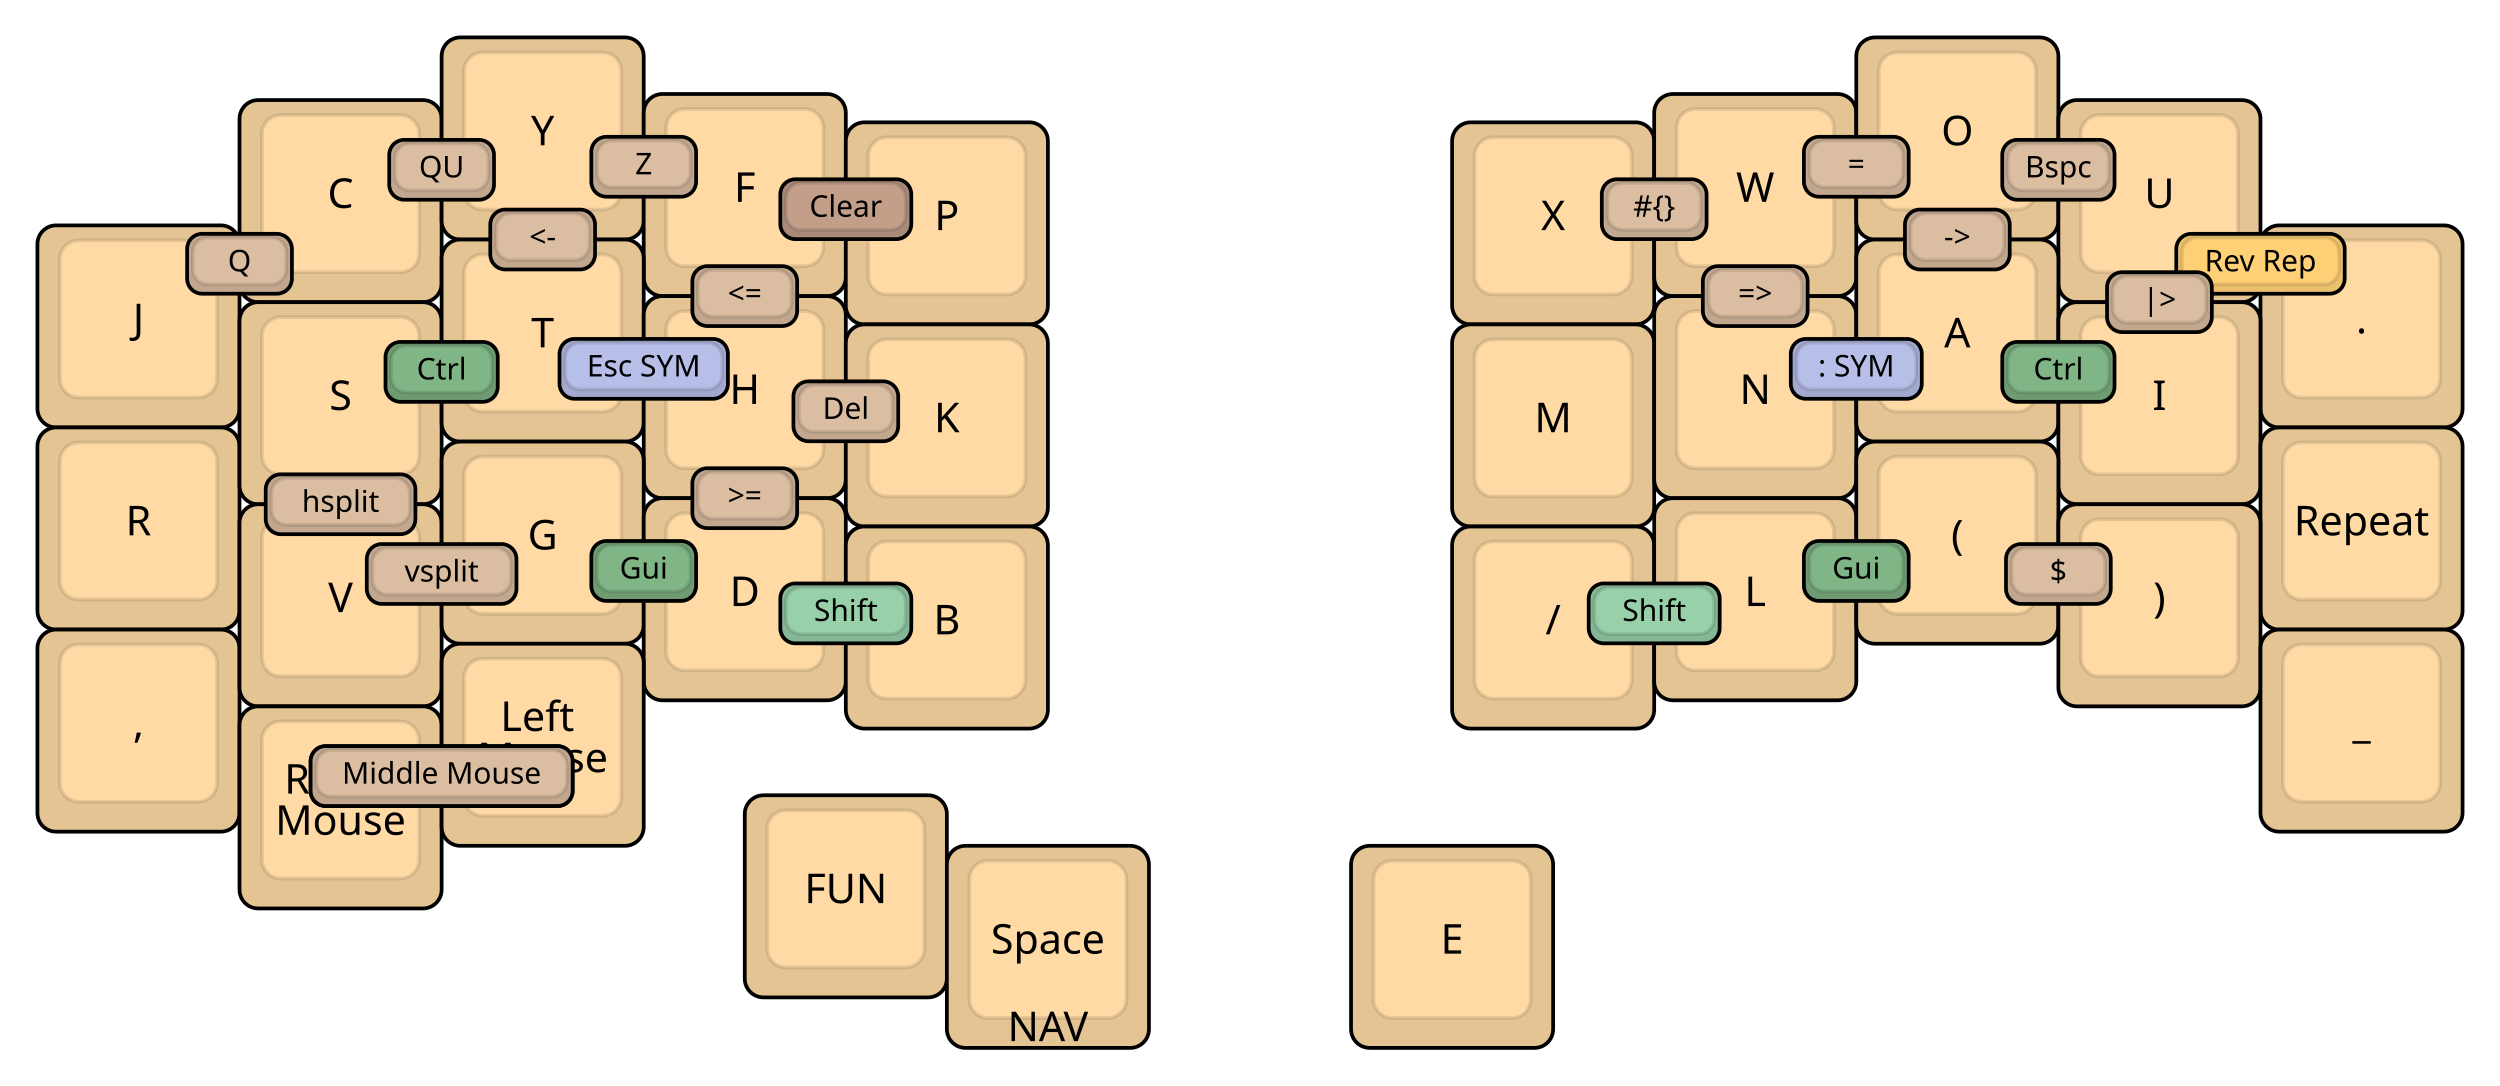
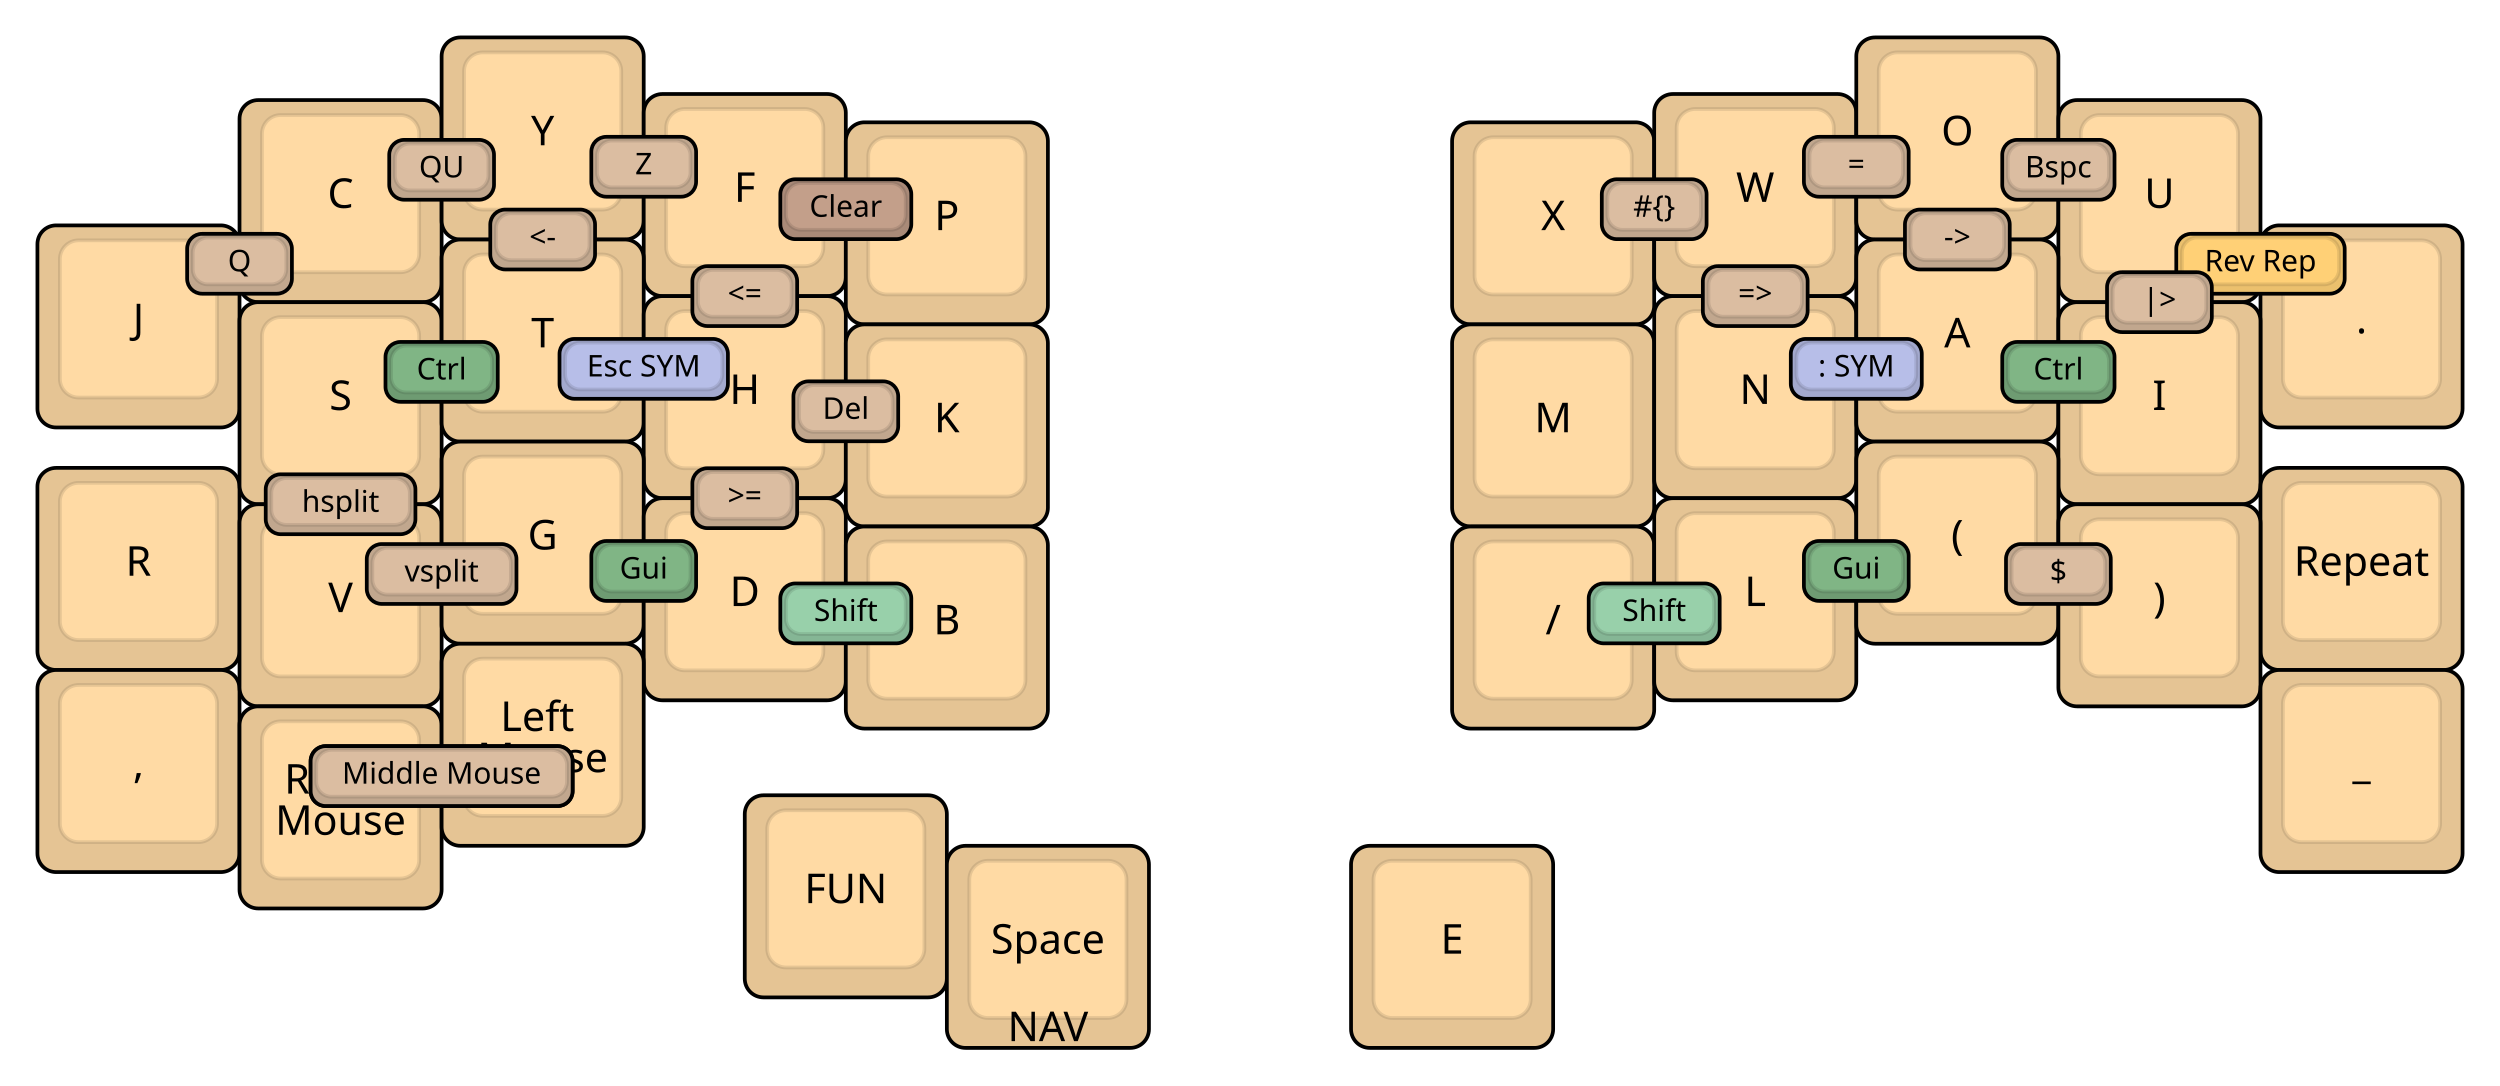
<svg xmlns="http://www.w3.org/2000/svg" width="668px" height="290x" viewBox="0 0 668 290">
  <style type="text/css">
    .keycap .border { stroke: black; stroke-width: 1; }
    .keycap .inner.border { stroke: rgba(0,0,0,.1); }
    .keycap { font-family: sans-serif; font-size: 11px}
    .combos .keycap { font-size: 8px}
  </style>
  <g class="keycap combo_background">
    <rect x="10" y="60.22" width="54" height="54" rx="5" fill="#e5c494" class="outer border" />
    <rect x="16" y="64.22" width="42" height="42" rx="5" fill="#ffdaa4" class="inner border" />
    <text x="37" y="85.22" text-anchor="middle" dominant-baseline="middle" class="main">
      <tspan x="37" dy="0">J</tspan>
    </text>
  </g>
  <g class="keycap combo_background">
    <rect x="64" y="26.74" width="54" height="54" rx="5" fill="#e5c494" class="outer border" />
    <rect x="70" y="30.74" width="42" height="42" rx="5" fill="#ffdaa4" class="inner border" />
    <text x="91" y="51.74" text-anchor="middle" dominant-baseline="middle" class="main">
      <tspan x="91" dy="0">C</tspan>
    </text>
  </g>
  <g class="keycap combo_background">
    <rect x="118" y="10" width="54" height="54" rx="5" fill="#e5c494" class="outer border" />
    <rect x="124" y="14" width="42" height="42" rx="5" fill="#ffdaa4" class="inner border" />
    <text x="145" y="35" text-anchor="middle" dominant-baseline="middle" class="main">
      <tspan x="145" dy="0">Y</tspan>
    </text>
  </g>
  <g class="keycap combo_background">
    <rect x="172" y="25.12" width="54" height="54" rx="5" fill="#e5c494" class="outer border" />
    <rect x="178" y="29.12" width="42" height="42" rx="5" fill="#ffdaa4" class="inner border" />
    <text x="199" y="50.12" text-anchor="middle" dominant-baseline="middle" class="main">
      <tspan x="199" dy="0">F</tspan>
    </text>
  </g>
  <g class="keycap combo_background">
    <rect x="226" y="32.68" width="54" height="54" rx="5" fill="#e5c494" class="outer border" />
    <rect x="232" y="36.68" width="42" height="42" rx="5" fill="#ffdaa4" class="inner border" />
    <text x="253" y="57.68" text-anchor="middle" dominant-baseline="middle" class="main">
      <tspan x="253" dy="0">P</tspan>
    </text>
  </g>
  <g class="keycap combo_background">
    <rect x="388" y="32.68" width="54" height="54" rx="5" fill="#e5c494" class="outer border" />
    <rect x="394" y="36.68" width="42" height="42" rx="5" fill="#ffdaa4" class="inner border" />
    <text x="415" y="57.68" text-anchor="middle" dominant-baseline="middle" class="main">
      <tspan x="415" dy="0">X</tspan>
    </text>
  </g>
  <g class="keycap combo_background">
    <rect x="442" y="25.12" width="54" height="54" rx="5" fill="#e5c494" class="outer border" />
    <rect x="448" y="29.12" width="42" height="42" rx="5" fill="#ffdaa4" class="inner border" />
    <text x="469" y="50.12" text-anchor="middle" dominant-baseline="middle" class="main">
      <tspan x="469" dy="0">W</tspan>
    </text>
  </g>
  <g class="keycap combo_background">
    <rect x="496" y="10" width="54" height="54" rx="5" fill="#e5c494" class="outer border" />
    <rect x="502" y="14" width="42" height="42" rx="5" fill="#ffdaa4" class="inner border" />
    <text x="523" y="35" text-anchor="middle" dominant-baseline="middle" class="main">
      <tspan x="523" dy="0">O</tspan>
    </text>
  </g>
  <g class="keycap combo_background">
    <rect x="550" y="26.74" width="54" height="54" rx="5" fill="#e5c494" class="outer border" />
    <rect x="556" y="30.74" width="42" height="42" rx="5" fill="#ffdaa4" class="inner border" />
    <text x="577" y="51.74" text-anchor="middle" dominant-baseline="middle" class="main">
      <tspan x="577" dy="0">U</tspan>
    </text>
  </g>
  <g class="keycap combo_background">
    <rect x="604" y="60.22" width="54" height="54" rx="5" fill="#e5c494" class="outer border" />
    <rect x="610" y="64.22" width="42" height="42" rx="5" fill="#ffdaa4" class="inner border" />
    <text x="631" y="85.22" text-anchor="middle" dominant-baseline="middle" class="main">
      <tspan x="631" dy="0">.</tspan>
    </text>
  </g>
  <g class="keycap combo_background">
-     <rect x="10" y="114.22" width="54" height="54" rx="5" fill="#e5c494" class="outer border" />
-     <rect x="16" y="118.22" width="42" height="42" rx="5" fill="#ffdaa4" class="inner border" />
-     <text x="37" y="139.22" text-anchor="middle" dominant-baseline="middle" class="main">
+     <rect x="10" y="125.02" width="54" height="54" rx="5" fill="#e5c494" class="outer border" />
+     <rect x="16" y="129.02" width="42" height="42" rx="5" fill="#ffdaa4" class="inner border" />
+     <text x="37" y="150.02" text-anchor="middle" dominant-baseline="middle" class="main">
      <tspan x="37" dy="0">R</tspan>
    </text>
  </g>
  <g class="keycap combo_background">
    <rect x="64" y="80.74" width="54" height="54" rx="5" fill="#e5c494" class="outer border" />
    <rect x="70" y="84.74" width="42" height="42" rx="5" fill="#ffdaa4" class="inner border" />
    <text x="91" y="105.74" text-anchor="middle" dominant-baseline="middle" class="main">
      <tspan x="91" dy="0">S</tspan>
    </text>
  </g>
  <g class="keycap combo_background">
    <rect x="118" y="64" width="54" height="54" rx="5" fill="#e5c494" class="outer border" />
    <rect x="124" y="68" width="42" height="42" rx="5" fill="#ffdaa4" class="inner border" />
    <text x="145" y="89" text-anchor="middle" dominant-baseline="middle" class="main">
      <tspan x="145" dy="0">T</tspan>
    </text>
  </g>
  <g class="keycap combo_background">
    <rect x="172" y="79.12" width="54" height="54" rx="5" fill="#e5c494" class="outer border" />
    <rect x="178" y="83.12" width="42" height="42" rx="5" fill="#ffdaa4" class="inner border" />
    <text x="199" y="104.12" text-anchor="middle" dominant-baseline="middle" class="main">
      <tspan x="199" dy="0">H</tspan>
    </text>
  </g>
  <g class="keycap combo_background">
    <rect x="226" y="86.68" width="54" height="54" rx="5" fill="#e5c494" class="outer border" />
    <rect x="232" y="90.68" width="42" height="42" rx="5" fill="#ffdaa4" class="inner border" />
    <text x="253" y="111.68" text-anchor="middle" dominant-baseline="middle" class="main">
      <tspan x="253" dy="0">K</tspan>
    </text>
  </g>
  <g class="keycap combo_background">
    <rect x="388" y="86.68" width="54" height="54" rx="5" fill="#e5c494" class="outer border" />
    <rect x="394" y="90.68" width="42" height="42" rx="5" fill="#ffdaa4" class="inner border" />
    <text x="415" y="111.68" text-anchor="middle" dominant-baseline="middle" class="main">
      <tspan x="415" dy="0">M</tspan>
    </text>
  </g>
  <g class="keycap combo_background">
    <rect x="442" y="79.12" width="54" height="54" rx="5" fill="#e5c494" class="outer border" />
    <rect x="448" y="83.12" width="42" height="42" rx="5" fill="#ffdaa4" class="inner border" />
    <text x="469" y="104.12" text-anchor="middle" dominant-baseline="middle" class="main">
      <tspan x="469" dy="0">N</tspan>
    </text>
  </g>
  <g class="keycap combo_background">
    <rect x="496" y="64" width="54" height="54" rx="5" fill="#e5c494" class="outer border" />
    <rect x="502" y="68" width="42" height="42" rx="5" fill="#ffdaa4" class="inner border" />
    <text x="523" y="89" text-anchor="middle" dominant-baseline="middle" class="main">
      <tspan x="523" dy="0">A</tspan>
    </text>
  </g>
  <g class="keycap combo_background">
    <rect x="550" y="80.74" width="54" height="54" rx="5" fill="#e5c494" class="outer border" />
    <rect x="556" y="84.74" width="42" height="42" rx="5" fill="#ffdaa4" class="inner border" />
    <text x="577" y="105.74" text-anchor="middle" dominant-baseline="middle" class="main">
      <tspan x="577" dy="0">I</tspan>
    </text>
  </g>
  <g class="keycap combo_background">
-     <rect x="604" y="114.22" width="54" height="54" rx="5" fill="#e5c494" class="outer border" />
-     <rect x="610" y="118.22" width="42" height="42" rx="5" fill="#ffdaa4" class="inner border" />
-     <text x="631" y="139.22" text-anchor="middle" dominant-baseline="middle" class="main">
+     <rect x="604" y="125.02" width="54" height="54" rx="5" fill="#e5c494" class="outer border" />
+     <rect x="610" y="129.02" width="42" height="42" rx="5" fill="#ffdaa4" class="inner border" />
+     <text x="631" y="150.02" text-anchor="middle" dominant-baseline="middle" class="main">
      <tspan x="631" dy="0">Repeat</tspan>
    </text>
  </g>
  <g class="keycap combo_background">
-     <rect x="10" y="168.22" width="54" height="54" rx="5" fill="#e5c494" class="outer border" />
-     <rect x="16" y="172.22" width="42" height="42" rx="5" fill="#ffdaa4" class="inner border" />
-     <text x="37" y="193.22" text-anchor="middle" dominant-baseline="middle" class="main">
+     <rect x="10" y="179.02" width="54" height="54" rx="5" fill="#e5c494" class="outer border" />
+     <rect x="16" y="183.02" width="42" height="42" rx="5" fill="#ffdaa4" class="inner border" />
+     <text x="37" y="204.02" text-anchor="middle" dominant-baseline="middle" class="main">
      <tspan x="37" dy="0">,</tspan>
    </text>
  </g>
  <g class="keycap combo_background">
    <rect x="64" y="134.74" width="54" height="54" rx="5" fill="#e5c494" class="outer border" />
    <rect x="70" y="138.74" width="42" height="42" rx="5" fill="#ffdaa4" class="inner border" />
    <text x="91" y="159.74" text-anchor="middle" dominant-baseline="middle" class="main">
      <tspan x="91" dy="0">V</tspan>
    </text>
  </g>
  <g class="keycap combo_background">
    <rect x="118" y="118" width="54" height="54" rx="5" fill="#e5c494" class="outer border" />
    <rect x="124" y="122" width="42" height="42" rx="5" fill="#ffdaa4" class="inner border" />
    <text x="145" y="143" text-anchor="middle" dominant-baseline="middle" class="main">
      <tspan x="145" dy="0">G</tspan>
    </text>
  </g>
  <g class="keycap combo_background">
    <rect x="172" y="133.12" width="54" height="54" rx="5" fill="#e5c494" class="outer border" />
    <rect x="178" y="137.12" width="42" height="42" rx="5" fill="#ffdaa4" class="inner border" />
    <text x="199" y="158.12" text-anchor="middle" dominant-baseline="middle" class="main">
      <tspan x="199" dy="0">D</tspan>
    </text>
  </g>
  <g class="keycap combo_background">
    <rect x="226" y="140.68" width="54" height="54" rx="5" fill="#e5c494" class="outer border" />
    <rect x="232" y="144.68" width="42" height="42" rx="5" fill="#ffdaa4" class="inner border" />
    <text x="253" y="165.68" text-anchor="middle" dominant-baseline="middle" class="main">
      <tspan x="253" dy="0">B</tspan>
    </text>
  </g>
  <g class="keycap combo_background">
    <rect x="388" y="140.68" width="54" height="54" rx="5" fill="#e5c494" class="outer border" />
    <rect x="394" y="144.68" width="42" height="42" rx="5" fill="#ffdaa4" class="inner border" />
    <text x="415" y="165.68" text-anchor="middle" dominant-baseline="middle" class="main">
      <tspan x="415" dy="0">/</tspan>
    </text>
  </g>
  <g class="keycap combo_background">
    <rect x="442" y="133.12" width="54" height="54" rx="5" fill="#e5c494" class="outer border" />
    <rect x="448" y="137.12" width="42" height="42" rx="5" fill="#ffdaa4" class="inner border" />
    <text x="469" y="158.12" text-anchor="middle" dominant-baseline="middle" class="main">
      <tspan x="469" dy="0">L</tspan>
    </text>
  </g>
  <g class="keycap combo_background">
    <rect x="496" y="118" width="54" height="54" rx="5" fill="#e5c494" class="outer border" />
    <rect x="502" y="122" width="42" height="42" rx="5" fill="#ffdaa4" class="inner border" />
    <text x="523" y="143" text-anchor="middle" dominant-baseline="middle" class="main">
      <tspan x="523" dy="0">(</tspan>
    </text>
  </g>
  <g class="keycap combo_background">
    <rect x="550" y="134.74" width="54" height="54" rx="5" fill="#e5c494" class="outer border" />
    <rect x="556" y="138.74" width="42" height="42" rx="5" fill="#ffdaa4" class="inner border" />
    <text x="577" y="159.74" text-anchor="middle" dominant-baseline="middle" class="main">
      <tspan x="577" dy="0">)</tspan>
    </text>
  </g>
  <g class="keycap combo_background">
-     <rect x="604" y="168.22" width="54" height="54" rx="5" fill="#e5c494" class="outer border" />
-     <rect x="610" y="172.22" width="42" height="42" rx="5" fill="#ffdaa4" class="inner border" />
-     <text x="631" y="193.22" text-anchor="middle" dominant-baseline="middle" class="main">
+     <rect x="604" y="179.02" width="54" height="54" rx="5" fill="#e5c494" class="outer border" />
+     <rect x="610" y="183.02" width="42" height="42" rx="5" fill="#ffdaa4" class="inner border" />
+     <text x="631" y="204.02" text-anchor="middle" dominant-baseline="middle" class="main">
      <tspan x="631" dy="0">_</tspan>
    </text>
  </g>
  <g class="keycap combo_background">
    <rect x="64" y="188.74" width="54" height="54" rx="5" fill="#e5c494" class="outer border" />
    <rect x="70" y="192.74" width="42" height="42" rx="5" fill="#ffdaa4" class="inner border" />
    <text x="91" y="208.24" text-anchor="middle" dominant-baseline="middle" class="main">
      <tspan x="91" dy="0">Right</tspan>
      <tspan x="91" dy="11">Mouse</tspan>
    </text>
  </g>
  <g class="keycap combo_background">
    <rect x="118" y="172" width="54" height="54" rx="5" fill="#e5c494" class="outer border" />
    <rect x="124" y="176" width="42" height="42" rx="5" fill="#ffdaa4" class="inner border" />
    <text x="145" y="191.5" text-anchor="middle" dominant-baseline="middle" class="main">
      <tspan x="145" dy="0">Left</tspan>
      <tspan x="145" dy="11">Mouse</tspan>
    </text>
  </g>
  <g class="keycap combo_background">
    <rect x="199" y="212.5" width="54" height="54" rx="5" fill="#e5c494" class="outer border" />
    <rect x="205" y="216.5" width="42" height="42" rx="5" fill="#ffdaa4" class="inner border" />
    <text x="226" y="237.5" text-anchor="middle" dominant-baseline="middle" class="main">
      <tspan x="226" dy="0">FUN</tspan>
    </text>
  </g>
  <g class="keycap combo_background">
    <rect x="253" y="226" width="54" height="54" rx="5" fill="#e5c494" class="outer border" />
    <rect x="259" y="230" width="42" height="42" rx="5" fill="#ffdaa4" class="inner border" />
    <text x="280" y="251" text-anchor="middle" dominant-baseline="middle" class="main">
      <tspan x="280" dy="0">Space</tspan>
    </text>
    <text x="280" y="278.2" text-anchor="middle" class="sub">NAV</text>
  </g>
  <g class="keycap combo_background">
    <rect x="361" y="226" width="54" height="54" rx="5" fill="#e5c494" class="outer border" />
    <rect x="367" y="230" width="42" height="42" rx="5" fill="#ffdaa4" class="inner border" />
    <text x="388" y="251" text-anchor="middle" dominant-baseline="middle" class="main">
      <tspan x="388" dy="0">E</tspan>
    </text>
  </g>
  <g class="combos">
    <g class="keycap default">
      <rect x="50" y="62.48" width="28" height="16" rx="4" fill="#c1a78e" class="outer border" />
      <rect x="51.5" y="63.48" width="25" height="12.5" rx="4" fill="#dbbda1" class="inner border" />
      <text x="64" y="69.73" text-anchor="middle" dominant-baseline="middle" class="main">
        <tspan x="64" dy="0">Q</tspan>
      </text>
    </g>
    <g class="keycap default">
      <rect x="104" y="37.37" width="28" height="16" rx="4" fill="#c1a78e" class="outer border" />
      <rect x="105.5" y="38.37" width="25" height="12.5" rx="4" fill="#dbbda1" class="inner border" />
      <text x="118" y="44.62" text-anchor="middle" dominant-baseline="middle" class="main">
        <tspan x="118" dy="0">QU</tspan>
      </text>
    </g>
    <g class="keycap default">
      <rect x="158" y="36.56" width="28" height="16" rx="4" fill="#c1a78e" class="outer border" />
      <rect x="159.5" y="37.56" width="25" height="12.5" rx="4" fill="#dbbda1" class="inner border" />
      <text x="172" y="43.81" text-anchor="middle" dominant-baseline="middle" class="main">
        <tspan x="172" dy="0">Z</tspan>
      </text>
    </g>
    <g class="keycap management">
      <rect x="208.5" y="47.9" width="35" height="16" rx="4" fill="#a98a78" class="outer border" />
      <rect x="210" y="48.9" width="32" height="12.5" rx="4" fill="#c39f8a" class="inner border" />
      <text x="226" y="55.15" text-anchor="middle" dominant-baseline="middle" class="main">
        <tspan x="226" dy="0">Clear</tspan>
      </text>
    </g>
    <g class="keycap default">
      <rect x="428" y="47.9" width="28" height="16" rx="4" fill="#c1a78e" class="outer border" />
      <rect x="429.5" y="48.9" width="25" height="12.5" rx="4" fill="#dbbda1" class="inner border" />
      <text x="442" y="55.15" text-anchor="middle" dominant-baseline="middle" class="main">
        <tspan x="442" dy="0">#{}</tspan>
      </text>
    </g>
    <g class="keycap default">
      <rect x="482" y="36.56" width="28" height="16" rx="4" fill="#c1a78e" class="outer border" />
      <rect x="483.5" y="37.56" width="25" height="12.5" rx="4" fill="#dbbda1" class="inner border" />
      <text x="496" y="43.81" text-anchor="middle" dominant-baseline="middle" class="main">
        <tspan x="496" dy="0">=</tspan>
      </text>
    </g>
    <g class="keycap default">
      <rect x="535" y="37.37" width="30" height="16" rx="4" fill="#c1a78e" class="outer border" />
      <rect x="536.5" y="38.37" width="27" height="12.5" rx="4" fill="#dbbda1" class="inner border" />
      <text x="550" y="44.62" text-anchor="middle" dominant-baseline="middle" class="main">
        <tspan x="550" dy="0">Bspc</tspan>
      </text>
    </g>
    <g class="keycap special">
      <rect x="581.5" y="62.48" width="45" height="16" rx="4" fill="#ebc06d" class="outer border" />
      <rect x="583" y="63.48" width="42" height="12.5" rx="4" fill="#ffd076" class="inner border" />
      <text x="604" y="69.73" text-anchor="middle" dominant-baseline="middle" class="main">
        <tspan x="604" dy="0">Rev Rep</tspan>
      </text>
    </g>
    <g class="keycap mod1">
      <rect x="103" y="91.37" width="30" height="16" rx="4" fill="#6e9b72" class="outer border" />
      <rect x="104.5" y="92.37" width="27" height="12.5" rx="4" fill="#80b585" class="inner border" />
      <text x="118" y="98.62" text-anchor="middle" dominant-baseline="middle" class="main">
        <tspan x="118" dy="0">Ctrl</tspan>
      </text>
    </g>
    <g class="keycap layer_down">
      <rect x="149.5" y="90.56" width="45" height="16" rx="4" fill="#a3a9ce" class="outer border" />
      <rect x="151" y="91.56" width="42" height="12.5" rx="4" fill="#b7bee8" class="inner border" />
      <text x="172" y="97.81" text-anchor="middle" dominant-baseline="middle" class="main">
        <tspan x="172" dy="0">Esc SYM</tspan>
      </text>
    </g>
    <g class="keycap default">
      <rect x="212" y="101.9" width="28" height="16" rx="4" fill="#c1a78e" class="outer border" />
      <rect x="213.5" y="102.9" width="25" height="12.5" rx="4" fill="#dbbda1" class="inner border" />
      <text x="226" y="109.15" text-anchor="middle" dominant-baseline="middle" class="main">
        <tspan x="226" dy="0">Del</tspan>
      </text>
    </g>
    <g class="keycap layer_down">
      <rect x="478.5" y="90.56" width="35" height="16" rx="4" fill="#a3a9ce" class="outer border" />
      <rect x="480" y="91.56" width="32" height="12.5" rx="4" fill="#b7bee8" class="inner border" />
      <text x="496" y="97.81" text-anchor="middle" dominant-baseline="middle" class="main">
        <tspan x="496" dy="0">: SYM</tspan>
      </text>
    </g>
    <g class="keycap mod1">
      <rect x="535" y="91.37" width="30" height="16" rx="4" fill="#6e9b72" class="outer border" />
      <rect x="536.5" y="92.37" width="27" height="12.5" rx="4" fill="#80b585" class="inner border" />
      <text x="550" y="98.62" text-anchor="middle" dominant-baseline="middle" class="main">
        <tspan x="550" dy="0">Ctrl</tspan>
      </text>
    </g>
    <g class="keycap default">
      <rect x="98" y="145.37" width="40" height="16" rx="4" fill="#c1a78e" class="outer border" />
      <rect x="99.5" y="146.37" width="37" height="12.5" rx="4" fill="#dbbda1" class="inner border" />
      <text x="118" y="152.62" text-anchor="middle" dominant-baseline="middle" class="main">
        <tspan x="118" dy="0">vsplit</tspan>
      </text>
    </g>
    <g class="keycap mod1">
      <rect x="158" y="144.56" width="28" height="16" rx="4" fill="#6e9b72" class="outer border" />
      <rect x="159.5" y="145.56" width="25" height="12.5" rx="4" fill="#80b585" class="inner border" />
      <text x="172" y="151.81" text-anchor="middle" dominant-baseline="middle" class="main">
        <tspan x="172" dy="0">Gui</tspan>
      </text>
    </g>
    <g class="keycap mod_down">
      <rect x="208.5" y="155.9" width="35" height="16" rx="4" fill="#85b695" class="outer border" />
      <rect x="210" y="156.9" width="32" height="12.5" rx="4" fill="#98d0aa" class="inner border" />
      <text x="226" y="163.15" text-anchor="middle" dominant-baseline="middle" class="main">
        <tspan x="226" dy="0">Shift</tspan>
      </text>
    </g>
    <g class="keycap mod_down">
      <rect x="424.5" y="155.9" width="35" height="16" rx="4" fill="#85b695" class="outer border" />
      <rect x="426" y="156.9" width="32" height="12.5" rx="4" fill="#98d0aa" class="inner border" />
      <text x="442" y="163.15" text-anchor="middle" dominant-baseline="middle" class="main">
        <tspan x="442" dy="0">Shift</tspan>
      </text>
    </g>
    <g class="keycap mod1">
      <rect x="482" y="144.56" width="28" height="16" rx="4" fill="#6e9b72" class="outer border" />
      <rect x="483.5" y="145.56" width="25" height="12.5" rx="4" fill="#80b585" class="inner border" />
      <text x="496" y="151.81" text-anchor="middle" dominant-baseline="middle" class="main">
        <tspan x="496" dy="0">Gui</tspan>
      </text>
    </g>
    <g class="keycap default">
      <rect x="536" y="145.37" width="28" height="16" rx="4" fill="#c1a78e" class="outer border" />
      <rect x="537.5" y="146.37" width="25" height="12.5" rx="4" fill="#dbbda1" class="inner border" />
      <text x="550" y="152.62" text-anchor="middle" dominant-baseline="middle" class="main">
        <tspan x="550" dy="0">$</tspan>
      </text>
    </g>
    <g class="keycap default">
      <rect x="131" y="56" width="28" height="16" rx="4" fill="#c1a78e" class="outer border" />
      <rect x="132.5" y="57" width="25" height="12.5" rx="4" fill="#dbbda1" class="inner border" />
      <text x="145" y="63.25" text-anchor="middle" dominant-baseline="middle" class="main">
        <tspan x="145" dy="0">&lt;-</tspan>
      </text>
    </g>
    <g class="keycap default">
      <rect x="185" y="71.12" width="28" height="16" rx="4" fill="#c1a78e" class="outer border" />
      <rect x="186.5" y="72.12" width="25" height="12.5" rx="4" fill="#dbbda1" class="inner border" />
      <text x="199" y="78.37" text-anchor="middle" dominant-baseline="middle" class="main">
        <tspan x="199" dy="0">&lt;=</tspan>
      </text>
    </g>
    <g class="keycap default">
      <rect x="455" y="71.12" width="28" height="16" rx="4" fill="#c1a78e" class="outer border" />
      <rect x="456.5" y="72.12" width="25" height="12.5" rx="4" fill="#dbbda1" class="inner border" />
      <text x="469" y="78.37" text-anchor="middle" dominant-baseline="middle" class="main">
        <tspan x="469" dy="0">=&gt;</tspan>
      </text>
    </g>
    <g class="keycap default">
      <rect x="509" y="56" width="28" height="16" rx="4" fill="#c1a78e" class="outer border" />
      <rect x="510.5" y="57" width="25" height="12.5" rx="4" fill="#dbbda1" class="inner border" />
      <text x="523" y="63.25" text-anchor="middle" dominant-baseline="middle" class="main">
        <tspan x="523" dy="0">-&gt;</tspan>
      </text>
    </g>
    <g class="keycap default">
      <rect x="563" y="72.74" width="28" height="16" rx="4" fill="#c1a78e" class="outer border" />
      <rect x="564.5" y="73.74" width="25" height="12.5" rx="4" fill="#dbbda1" class="inner border" />
      <text x="577" y="79.99" text-anchor="middle" dominant-baseline="middle" class="main">
        <tspan x="577" dy="0">|&gt;</tspan>
      </text>
    </g>
    <g class="keycap default">
      <rect x="71" y="126.74" width="40" height="16" rx="4" fill="#c1a78e" class="outer border" />
      <rect x="72.5" y="127.74" width="37" height="12.5" rx="4" fill="#dbbda1" class="inner border" />
      <text x="91" y="133.99" text-anchor="middle" dominant-baseline="middle" class="main">
        <tspan x="91" dy="0">hsplit</tspan>
      </text>
    </g>
    <g class="keycap default">
      <rect x="185" y="125.12" width="28" height="16" rx="4" fill="#c1a78e" class="outer border" />
      <rect x="186.5" y="126.12" width="25" height="12.5" rx="4" fill="#dbbda1" class="inner border" />
      <text x="199" y="132.37" text-anchor="middle" dominant-baseline="middle" class="main">
        <tspan x="199" dy="0">&gt;=</tspan>
      </text>
    </g>
    <g class="keycap default">
      <rect x="83" y="199.37" width="70" height="16" rx="4" fill="#c1a78e" class="outer border" />
      <rect x="84.5" y="200.37" width="67" height="12.5" rx="4" fill="#dbbda1" class="inner border" />
      <text x="118" y="206.62" text-anchor="middle" dominant-baseline="middle" class="main">
        <tspan x="118" dy="0">Middle Mouse</tspan>
      </text>
    </g>
    <g class="keycap default">
      <rect x="83" y="199.37" width="70" height="16" rx="4" fill="#c1a78e" class="outer border" />
      <rect x="84.5" y="200.37" width="67" height="12.5" rx="4" fill="#dbbda1" class="inner border" />
      <text x="118" y="206.62" text-anchor="middle" dominant-baseline="middle" class="main">
        <tspan x="118" dy="0">Middle Mouse</tspan>
      </text>
    </g>
  </g>
</svg>
